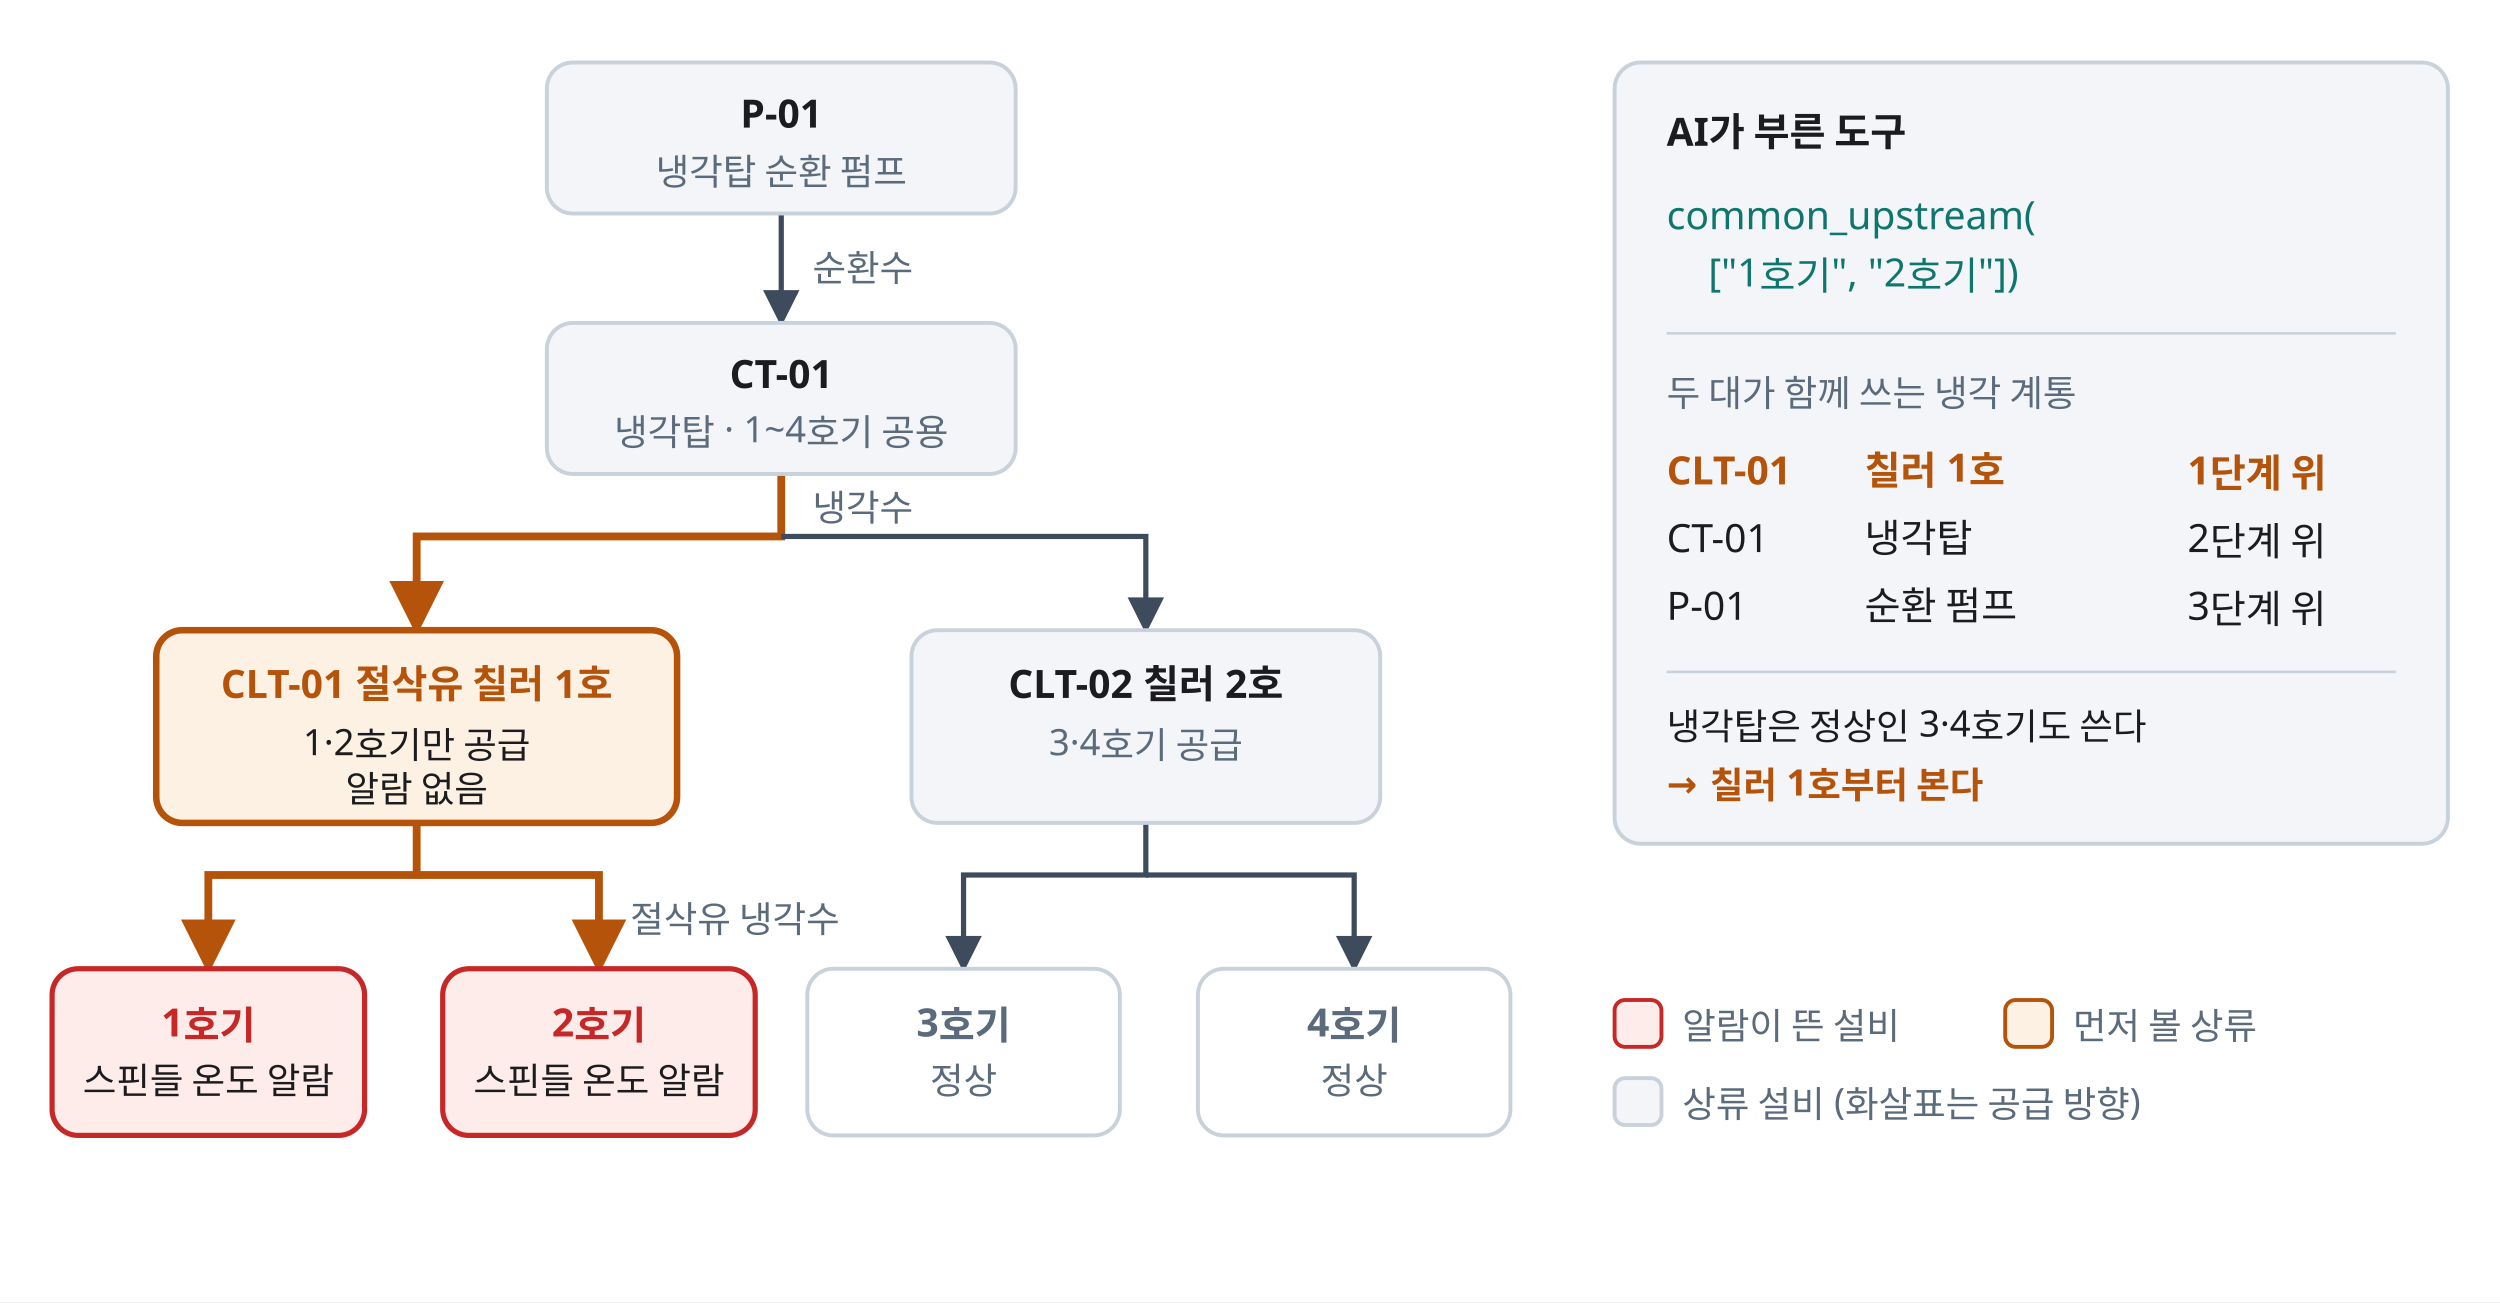
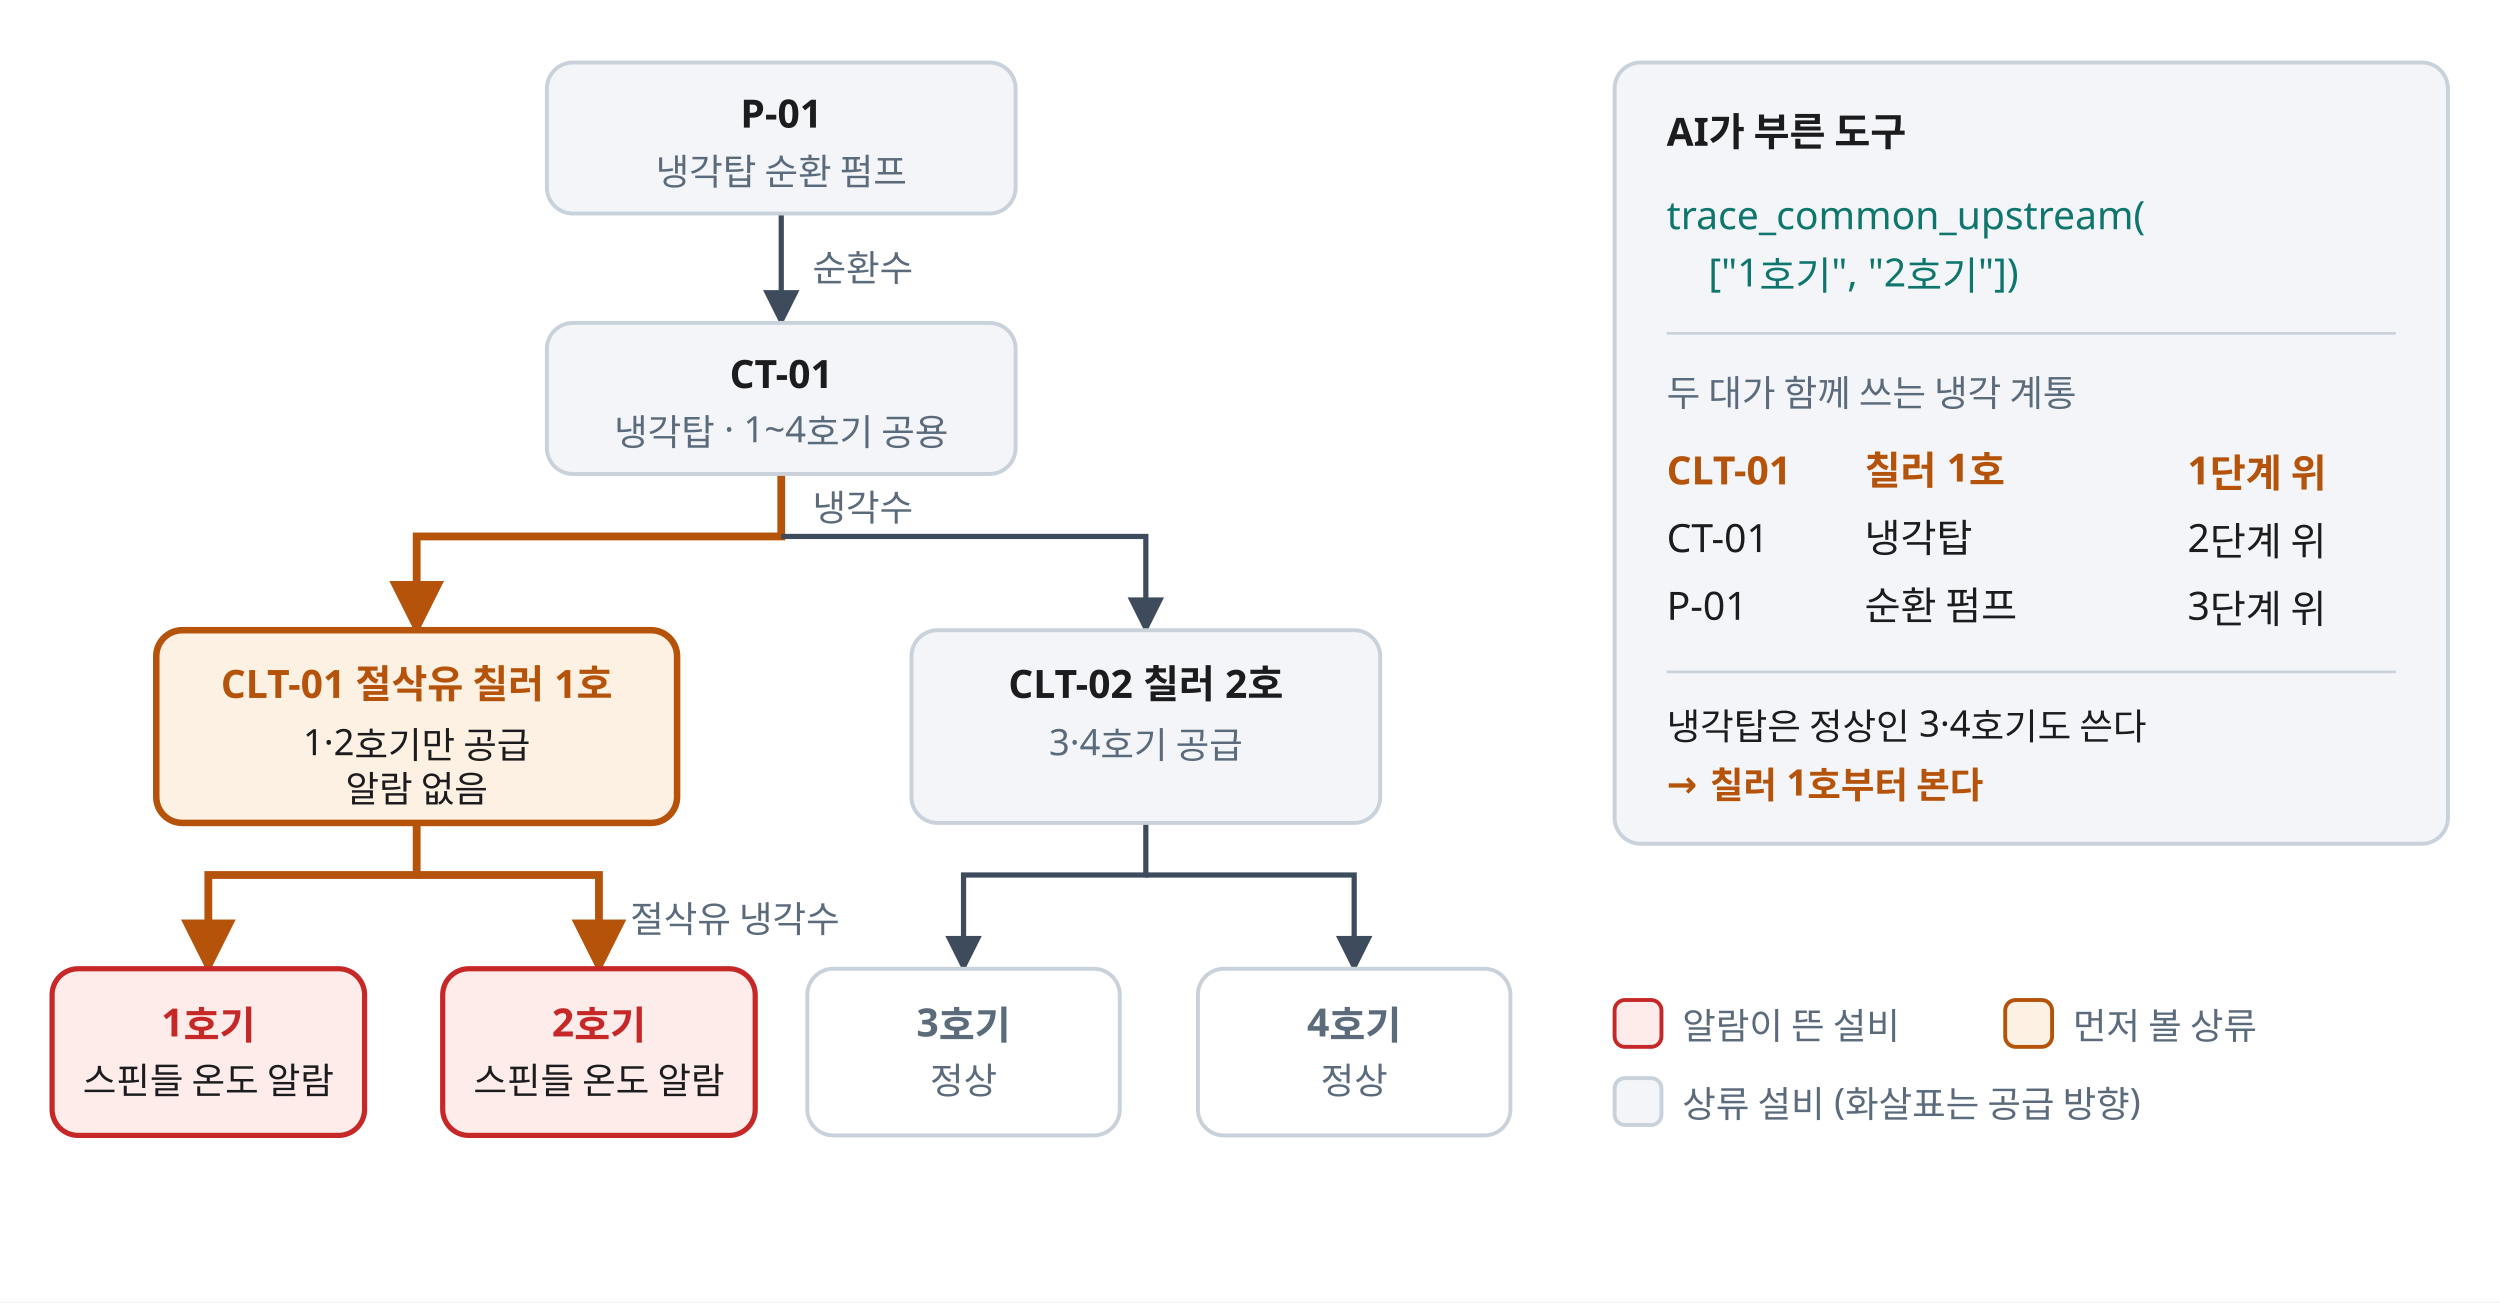
<svg xmlns="http://www.w3.org/2000/svg" viewBox="0 0 960 500" font-family="Pretendard">
  <defs>
    <marker id="ar" viewBox="0 0 10 10" refX="9" refY="5" markerWidth="7" markerHeight="7" orient="auto-start-reverse">
      <path d="M0,0 L10,5 L0,10 z" fill="#3d4b5c" />
    </marker>
    <marker id="arA" viewBox="0 0 10 10" refX="9" refY="5" markerWidth="7" markerHeight="7" orient="auto-start-reverse">
      <path d="M0,0 L10,5 L0,10 z" fill="#b45309" />
    </marker>
  </defs>
  <rect width="960" height="500" fill="#ffffff" />
  <line x1="300" y1="82" x2="300" y2="124" stroke="#3d4b5c" stroke-width="2" marker-end="url(#ar)" />
  <text x="312" y="108" font-size="14" fill="#5b6b7b">순환수</text>
  <path d="M300,182 L300,206 L160,206 L160,242" fill="none" stroke="#b45309" stroke-width="3" marker-end="url(#arA)" />
  <path d="M300,206 L440,206 L440,242" fill="none" stroke="#3d4b5c" stroke-width="2" marker-end="url(#ar)" />
  <text x="312" y="200" font-size="14" fill="#5b6b7b">냉각수</text>
  <path d="M160,316 L160,336 L80,336 L80,372" fill="none" stroke="#b45309" stroke-width="3" marker-end="url(#arA)" />
  <path d="M160,336 L230,336 L230,372" fill="none" stroke="#b45309" stroke-width="3" marker-end="url(#arA)" />
  <path d="M440,316 L440,336 L370,336 L370,372" fill="none" stroke="#3d4b5c" stroke-width="2" marker-end="url(#ar)" />
  <path d="M440,336 L520,336 L520,372" fill="none" stroke="#3d4b5c" stroke-width="2" marker-end="url(#ar)" />
  <text x="242" y="358" font-size="14" fill="#5b6b7b">절삭유 냉각수</text>
  <rect x="210" y="24" width="180" height="58" rx="10" fill="#f3f5f8" stroke="#c9d1db" stroke-width="1.5" />
  <text x="300" y="49" text-anchor="middle" font-size="15" font-weight="700" fill="#1c1c1e">P-01</text>
  <text x="300" y="71" text-anchor="middle" font-size="14" fill="#5b6b7b">냉각탑 순환 펌프</text>
  <rect x="210" y="124" width="180" height="58" rx="10" fill="#f3f5f8" stroke="#c9d1db" stroke-width="1.5" />
  <text x="300" y="149" text-anchor="middle" font-size="15" font-weight="700" fill="#1c1c1e">CT-01</text>
  <text x="300" y="171" text-anchor="middle" font-size="14" fill="#5b6b7b">냉각탑 · 1~4호기 공용</text>
  <rect x="60" y="242" width="200" height="74" rx="10" fill="#fdf1e3" stroke="#b45309" stroke-width="2.5" />
  <text x="160" y="268" text-anchor="middle" font-size="15" font-weight="700" fill="#b45309">CLT-01 절삭유 칠러 1호</text>
  <text x="160" y="290" text-anchor="middle" font-size="14" fill="#1c1c1e">1·2호기만 공급</text>
  <text x="160" y="308" text-anchor="middle" font-size="14" fill="#1c1c1e">알람 없음</text>
  <rect x="350" y="242" width="180" height="74" rx="10" fill="#f3f5f8" stroke="#c9d1db" stroke-width="1.5" />
  <text x="440" y="268" text-anchor="middle" font-size="15" font-weight="700" fill="#1c1c1e">CLT-02 칠러 2호</text>
  <text x="440" y="290" text-anchor="middle" font-size="14" fill="#5b6b7b">3·4호기 공급</text>
  <rect x="20" y="372" width="120" height="64" rx="10" fill="#fdecea" stroke="#c62828" stroke-width="2" />
  <text x="80" y="398" text-anchor="middle" font-size="15" font-weight="700" fill="#c62828">1호기</text>
  <text x="80" y="420" text-anchor="middle" font-size="14" fill="#1c1c1e">스핀들 온도 알람</text>
  <rect x="170" y="372" width="120" height="64" rx="10" fill="#fdecea" stroke="#c62828" stroke-width="2" />
  <text x="230" y="398" text-anchor="middle" font-size="15" font-weight="700" fill="#c62828">2호기</text>
  <text x="230" y="420" text-anchor="middle" font-size="14" fill="#1c1c1e">스핀들 온도 알람</text>
  <rect x="310" y="372" width="120" height="64" rx="10" fill="#ffffff" stroke="#c9d1db" stroke-width="1.5" />
  <text x="370" y="398" text-anchor="middle" font-size="15" font-weight="700" fill="#5b6b7b">3호기</text>
  <text x="370" y="420" text-anchor="middle" font-size="14" fill="#5b6b7b">정상</text>
  <rect x="460" y="372" width="120" height="64" rx="10" fill="#ffffff" stroke="#c9d1db" stroke-width="1.5" />
  <text x="520" y="398" text-anchor="middle" font-size="15" font-weight="700" fill="#5b6b7b">4호기</text>
  <text x="520" y="420" text-anchor="middle" font-size="14" fill="#5b6b7b">정상</text>
  <rect x="620" y="24" width="320" height="300" rx="10" fill="#f3f5f8" stroke="#c9d1db" stroke-width="1.5" />
  <text x="640" y="56" font-size="15" font-weight="700" fill="#1c1c1e">AI가 부른 도구</text>
-   <text x="640" y="88" font-family="D2Coding" font-size="15" fill="#0f766e">common_upstream(</text>
+   <text x="640" y="88" font-family="D2Coding" font-size="15" fill="#0f766e">trace_common_upstream(</text>
  <text x="656" y="110" font-family="D2Coding" font-size="15" fill="#0f766e">["1호기", "2호기"])</text>
  <line x1="640" y1="128" x2="920" y2="128" stroke="#c9d1db" stroke-width="1" />
  <text x="640" y="156" font-size="14" fill="#5b6b7b">두 대가 함께 쓰는 냉각 계통</text>
  <g font-size="15" font-weight="700" fill="#b45309">
    <text x="640" y="186" font-family="D2Coding">CLT-01</text>
    <text x="716" y="186">칠러 1호</text>
    <text x="840" y="186">1단계 위</text>
  </g>
  <g font-size="15" font-weight="400" fill="#1c1c1e">
    <text x="640" y="212" font-family="D2Coding">CT-01</text>
    <text x="716" y="212">냉각탑</text>
    <text x="840" y="212">2단계 위</text>
  </g>
  <g font-size="15" font-weight="400" fill="#1c1c1e">
    <text x="640" y="238" font-family="D2Coding">P-01</text>
    <text x="716" y="238">순환 펌프</text>
    <text x="840" y="238">3단계 위</text>
  </g>
  <line x1="640" y1="258" x2="920" y2="258" stroke="#c9d1db" stroke-width="1" />
  <text x="640" y="284" font-size="14" fill="#1c1c1e">냉각탑은 정상인 3·4호기도 쓴다</text>
  <text x="640" y="306" font-size="14" font-weight="700" fill="#b45309">→ 칠러 1호부터 본다</text>
  <rect x="620" y="384" width="18" height="18" rx="4" fill="#fdecea" stroke="#c62828" stroke-width="1.5" />
  <text x="646" y="399" font-size="14" fill="#5b6b7b">알람이 뜬 설비</text>
  <rect x="770" y="384" width="18" height="18" rx="4" fill="#fdf1e3" stroke="#b45309" stroke-width="1.5" />
  <text x="796" y="399" font-size="14" fill="#5b6b7b">먼저 볼 상류</text>
  <rect x="620" y="414" width="18" height="18" rx="4" fill="#f3f5f8" stroke="#c9d1db" stroke-width="1.5" />
  <text x="646" y="429" font-size="14" fill="#5b6b7b">상류 설비 (화살표는 공급 방향)</text>
</svg>
